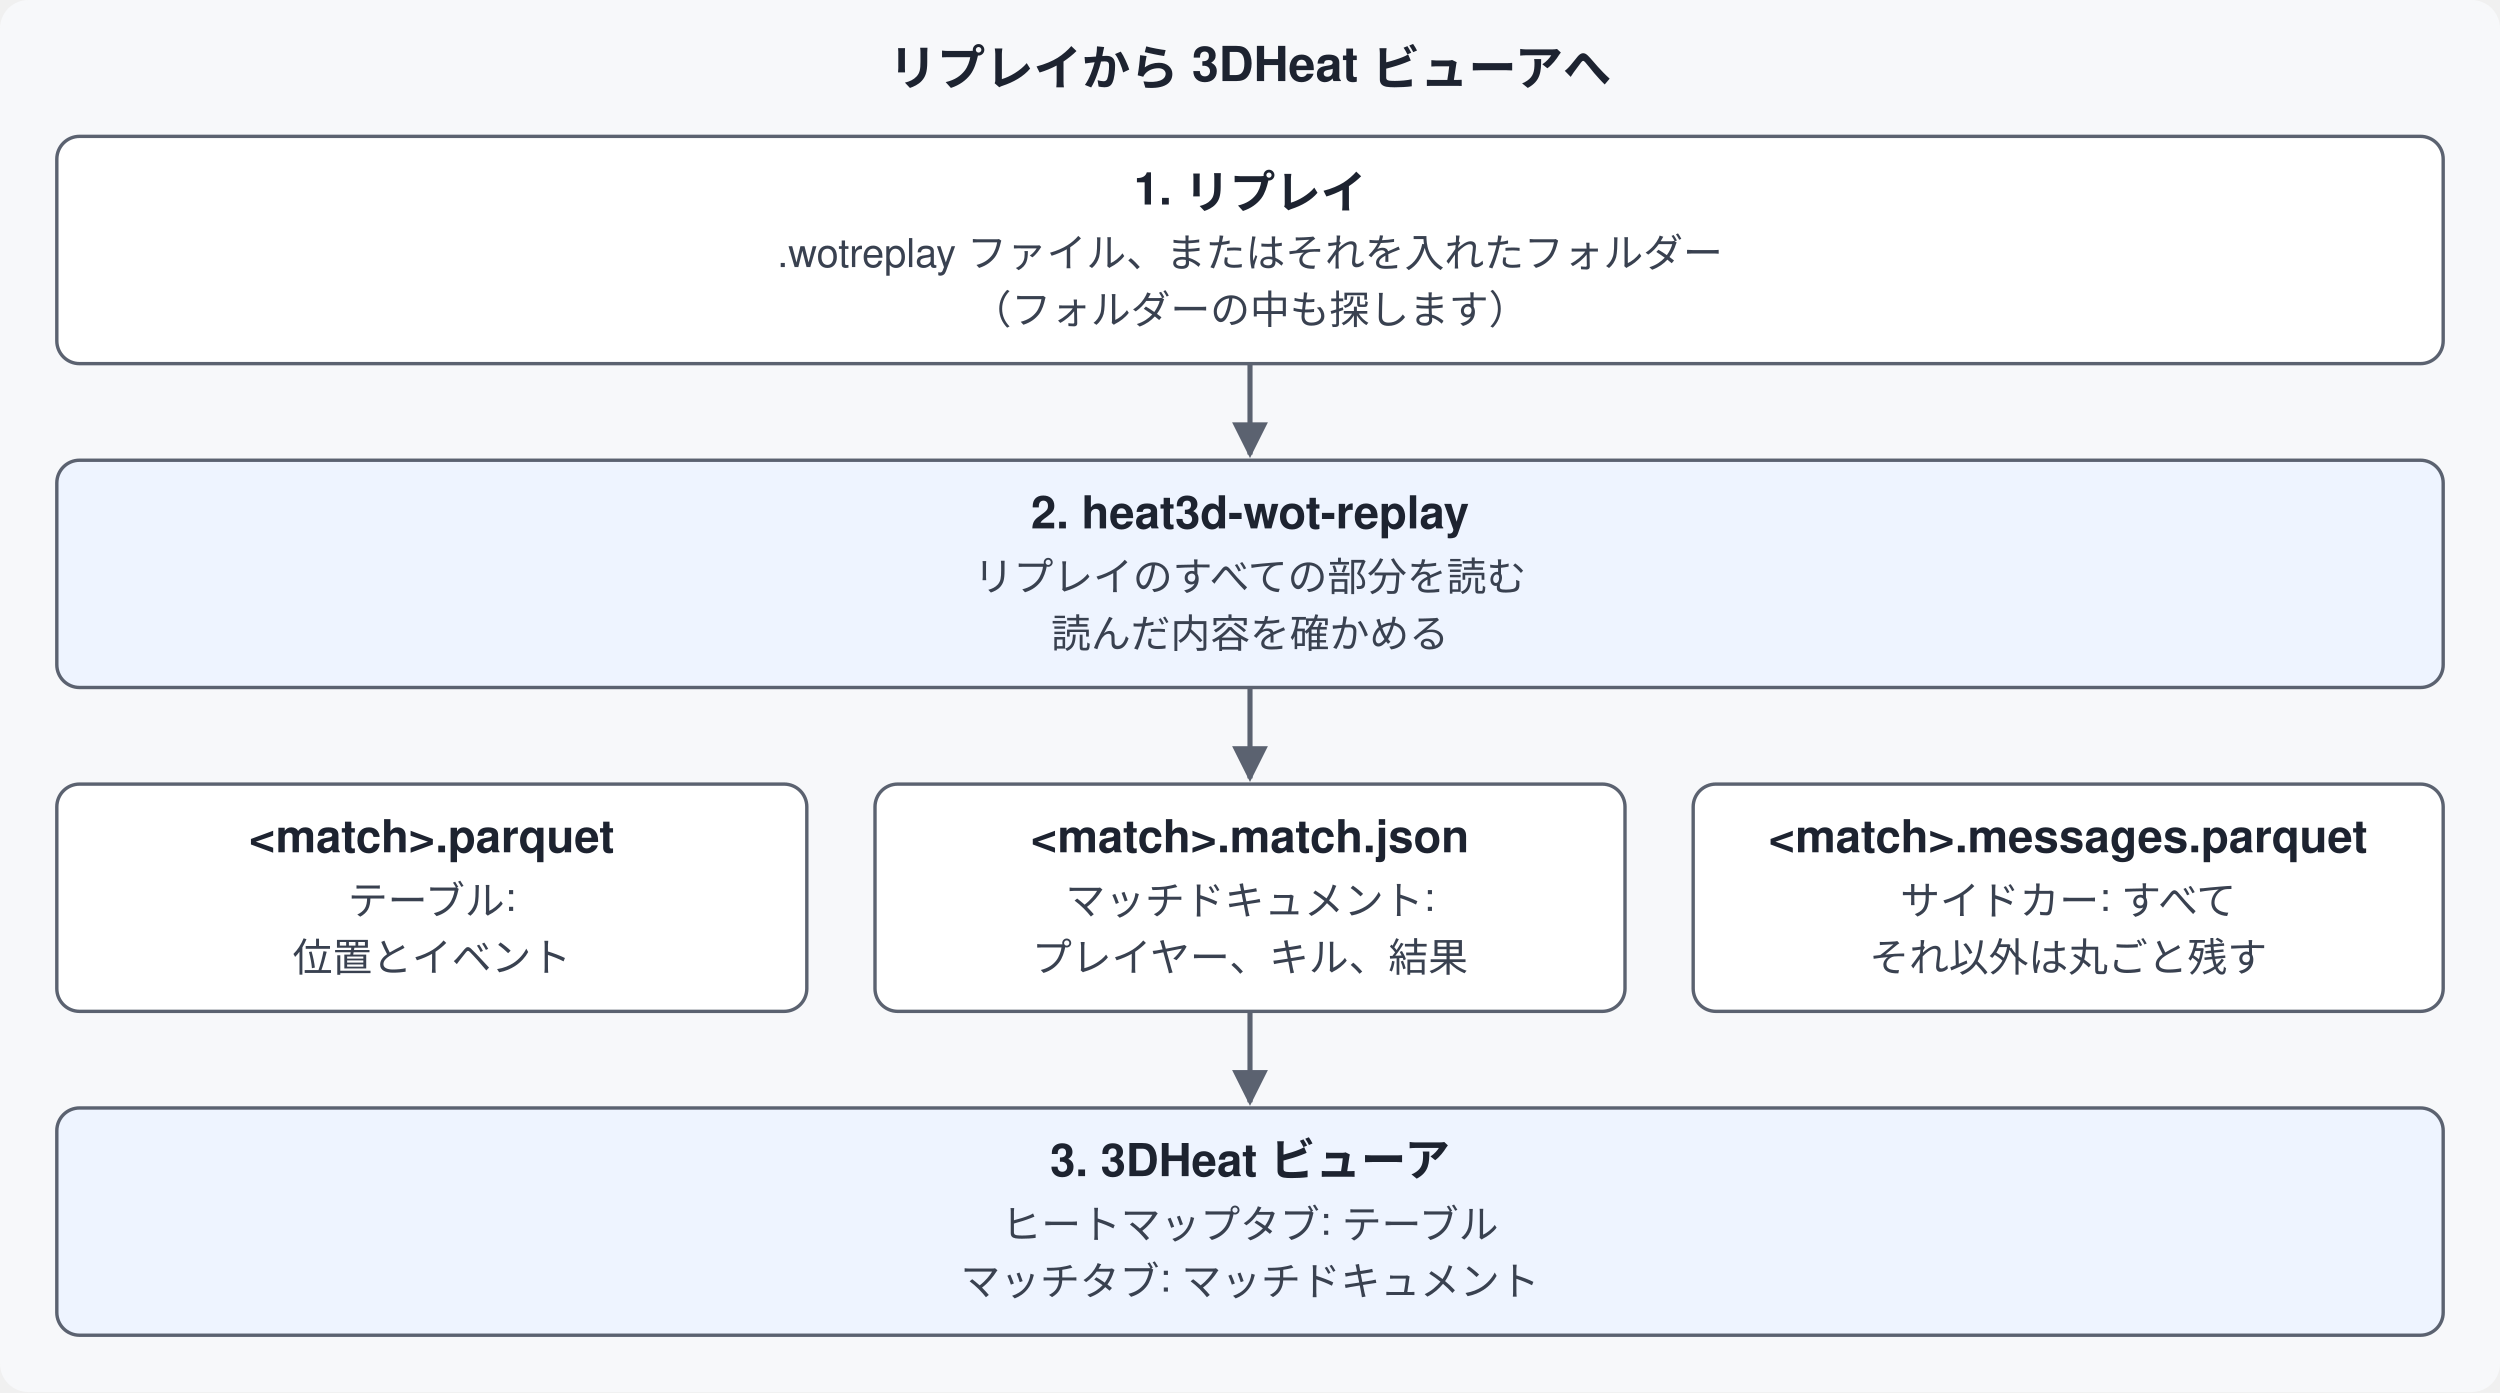
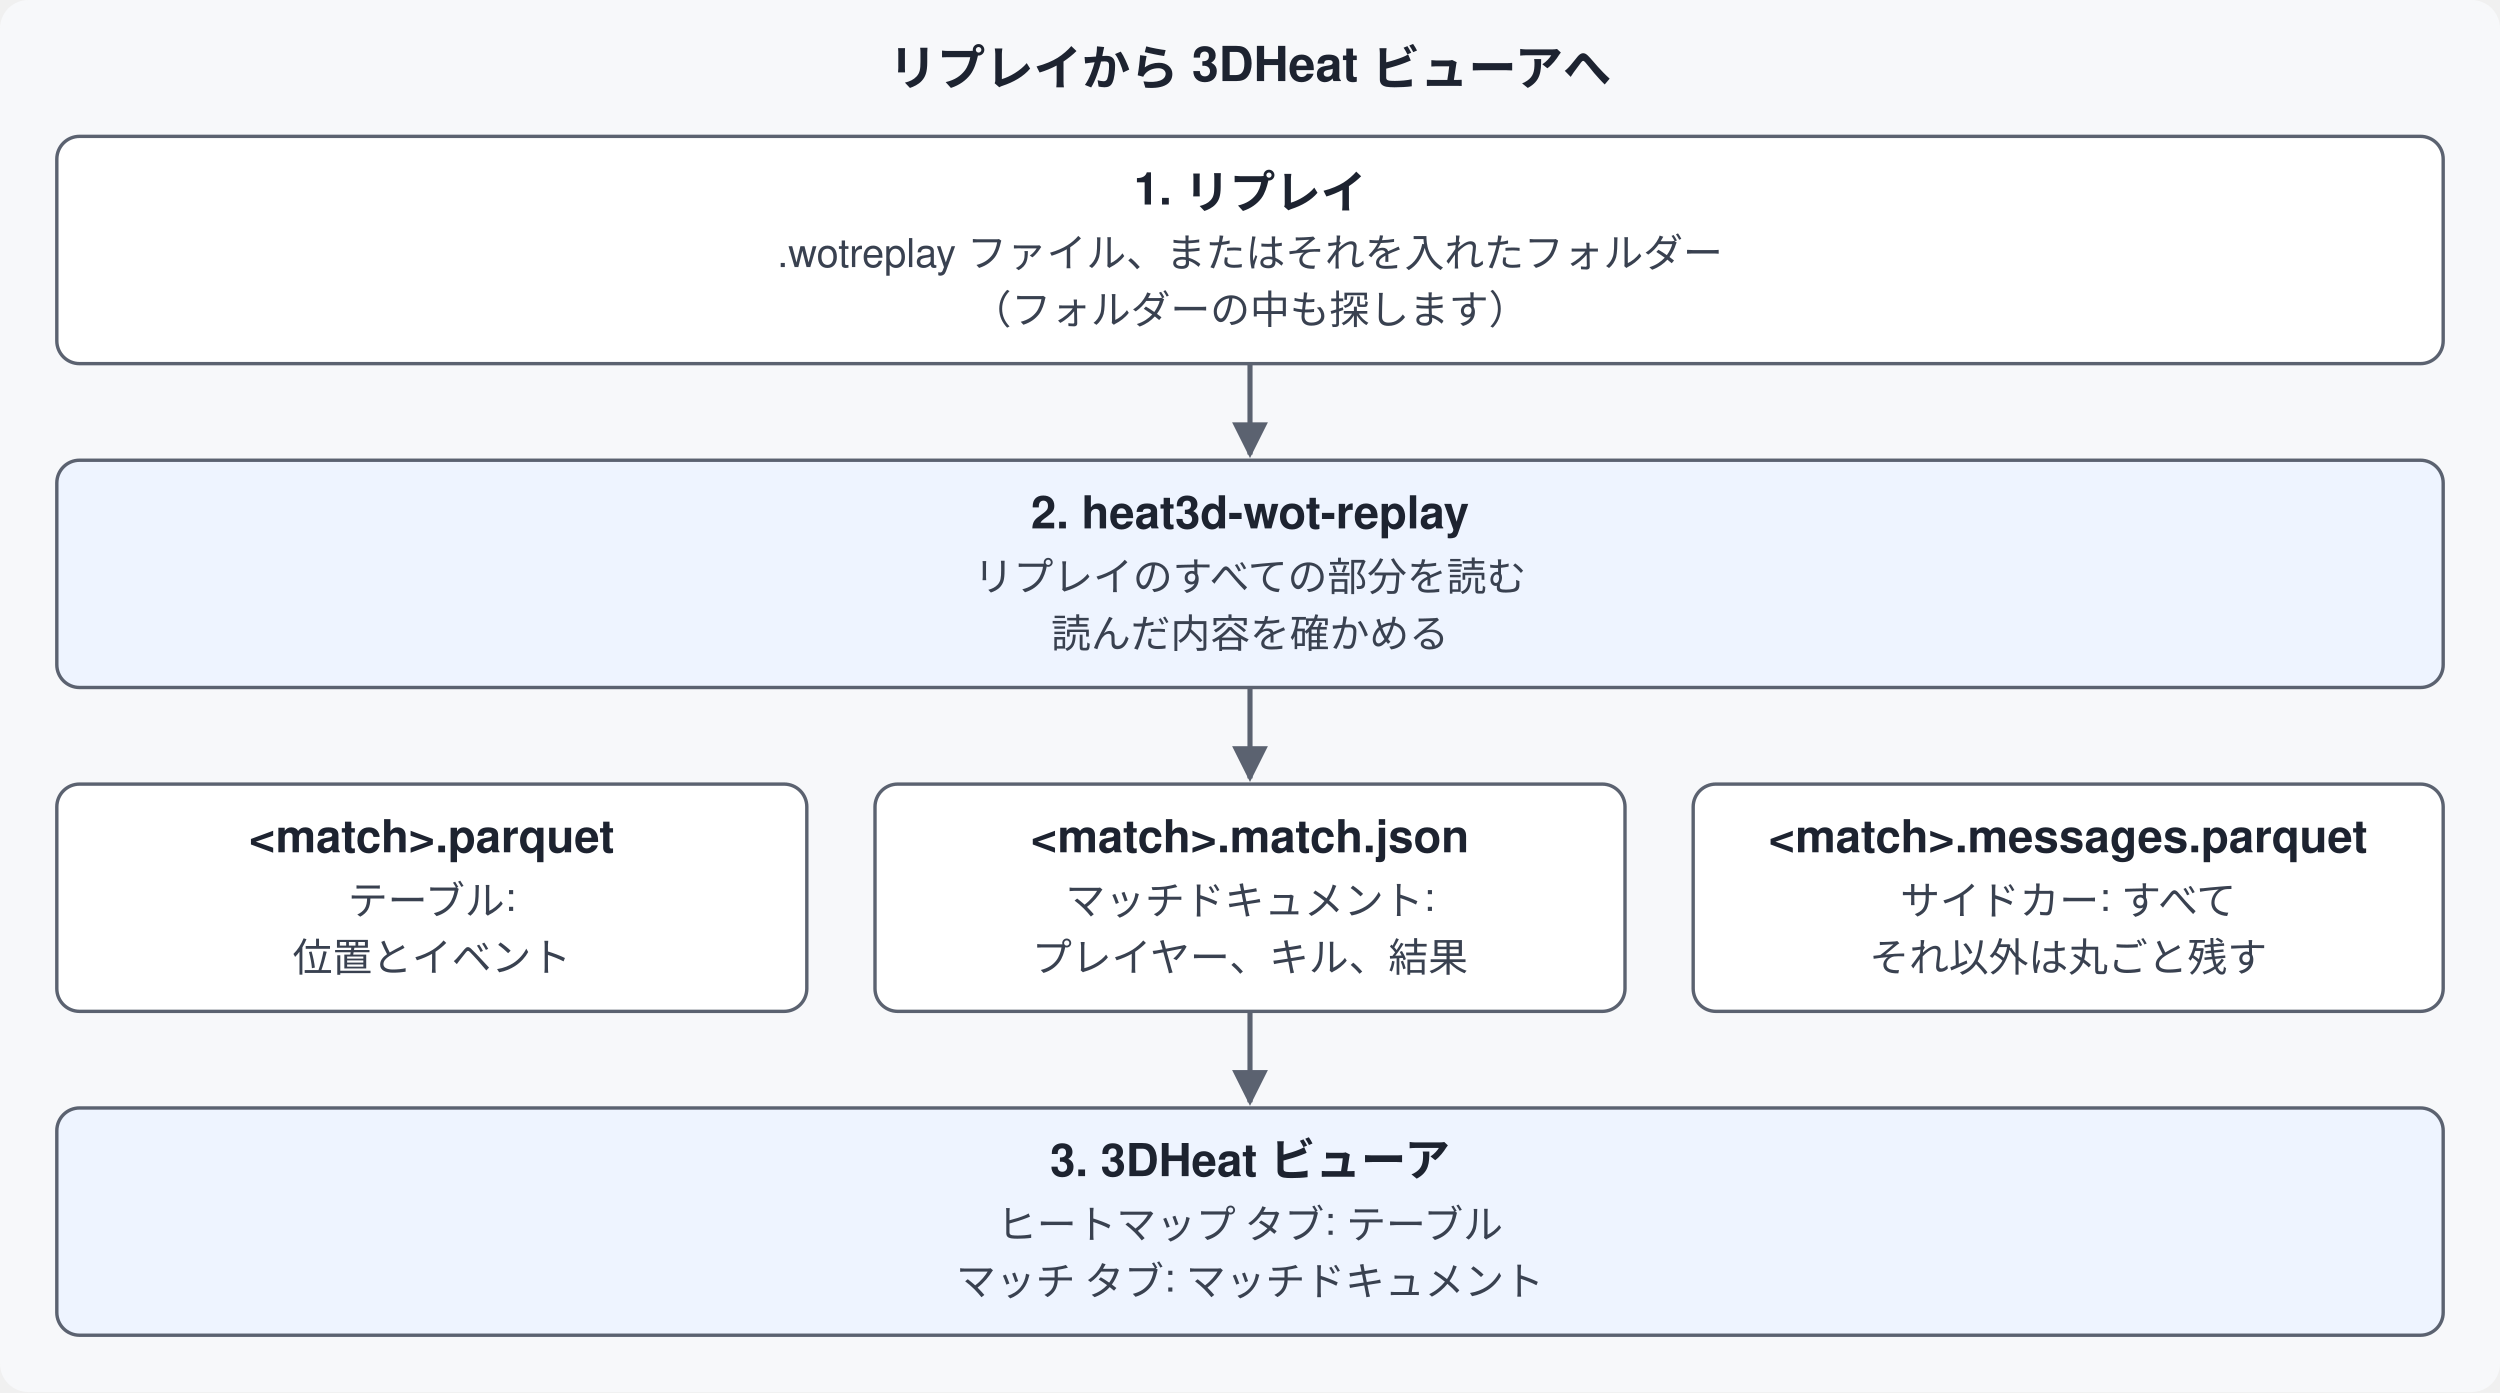
<svg xmlns="http://www.w3.org/2000/svg" width="880" height="490" viewBox="0 0 880 490" role="img" aria-label="From a replay to the 3DHeat viewer">
  <defs>
    <marker id="a" viewBox="0 0 10 10" refX="9" refY="5" markerWidth="7" markerHeight="7" orient="auto">
      <path d="M0,0 L10,5 L0,10 z" fill="#5b6270" />
    </marker>
  </defs>
  <rect width="880" height="490" rx="10" fill="#f7f8fa" />
  <text x="440" y="30" font-family="Segoe UI,Helvetica,Arial,sans-serif" font-size="17" font-weight="600" text-anchor="middle" fill="#1d2330">リプレイから 3DHeat ビューアへ</text>
  <rect x="20" y="48" width="840" height="80" rx="8" fill="#ffffff" stroke="#5b6270" stroke-width="1.2" />
  <text x="440" y="72" font-family="Segoe UI,Helvetica,Arial,sans-serif" font-size="16" font-weight="600" text-anchor="middle" fill="#1d2330">1. リプレイ</text>
  <text x="440" y="94" font-family="Segoe UI,Helvetica,Arial,sans-serif" font-size="14" text-anchor="middle" fill="#394150">.wotreplay ファイル、またはそれを入れたフォルダー</text>
  <text x="440" y="114" font-family="Segoe UI,Helvetica,Arial,sans-serif" font-size="14" text-anchor="middle" fill="#394150">（フォルダーの中も探します）</text>
  <line x1="440" y1="128" x2="440" y2="160" stroke="#5b6270" stroke-width="1.8" marker-end="url(#a)" />
  <rect x="20" y="162" width="840" height="80" rx="8" fill="#eef4ff" stroke="#5b6270" stroke-width="1.2" />
  <text x="440" y="186" font-family="Segoe UI,Helvetica,Arial,sans-serif" font-size="16" font-weight="600" text-anchor="middle" fill="#1d2330">2. heat3d-wot-replay</text>
  <text x="440" y="208" font-family="Segoe UI,Helvetica,Arial,sans-serif" font-size="14" text-anchor="middle" fill="#394150">リプレイのすべての部分を読む</text>
  <text x="440" y="228" font-family="Segoe UI,Helvetica,Arial,sans-serif" font-size="14" text-anchor="middle" fill="#394150">読んだ内容を確かめる</text>
  <line x1="440" y1="242" x2="440" y2="274" stroke="#5b6270" stroke-width="1.8" marker-end="url(#a)" />
  <rect x="20" y="276" width="264" height="80" rx="8" fill="#ffffff" stroke="#5b6270" stroke-width="1.2" />
  <text x="152" y="300" font-family="Segoe UI,Helvetica,Arial,sans-serif" font-size="16" font-weight="600" text-anchor="middle" fill="#1d2330">&lt;match&gt;.parquet</text>
  <text x="152" y="322" font-family="Segoe UI,Helvetica,Arial,sans-serif" font-size="14" text-anchor="middle" fill="#394150">テーブル:</text>
  <text x="152" y="342" font-family="Segoe UI,Helvetica,Arial,sans-serif" font-size="14" text-anchor="middle" fill="#394150">位置とイベント</text>
  <rect x="308" y="276" width="264" height="80" rx="8" fill="#ffffff" stroke="#5b6270" stroke-width="1.2" />
  <text x="440" y="300" font-family="Segoe UI,Helvetica,Arial,sans-serif" font-size="16" font-weight="600" text-anchor="middle" fill="#1d2330">&lt;match&gt;.match.json</text>
  <text x="440" y="322" font-family="Segoe UI,Helvetica,Arial,sans-serif" font-size="14" text-anchor="middle" fill="#394150">マッチドキュメント:</text>
  <text x="440" y="342" font-family="Segoe UI,Helvetica,Arial,sans-serif" font-size="14" text-anchor="middle" fill="#394150">プレイヤー、キル、結果</text>
  <rect x="596" y="276" width="264" height="80" rx="8" fill="#ffffff" stroke="#5b6270" stroke-width="1.2" />
  <text x="728" y="300" font-family="Segoe UI,Helvetica,Arial,sans-serif" font-size="16" font-weight="600" text-anchor="middle" fill="#1d2330">&lt;match&gt;.messages.parquet</text>
  <text x="728" y="322" font-family="Segoe UI,Helvetica,Arial,sans-serif" font-size="14" text-anchor="middle" fill="#394150">サイドカー: すべて</text>
  <text x="728" y="342" font-family="Segoe UI,Helvetica,Arial,sans-serif" font-size="14" text-anchor="middle" fill="#394150">それ以外は丸ごと残す</text>
  <line x1="440" y1="356" x2="440" y2="388" stroke="#5b6270" stroke-width="1.8" marker-end="url(#a)" />
  <rect x="20" y="390" width="840" height="80" rx="8" fill="#eef4ff" stroke="#5b6270" stroke-width="1.2" />
  <text x="440" y="414" font-family="Segoe UI,Helvetica,Arial,sans-serif" font-size="16" font-weight="600" text-anchor="middle" fill="#1d2330">3. 3DHeat ビューア</text>
-   <text x="440" y="436" font-family="Segoe UI,Helvetica,Arial,sans-serif" font-size="14" text-anchor="middle" fill="#394150">ヒートマップタブ: テーブル</text>
-   <text x="440" y="456" font-family="Segoe UI,Helvetica,Arial,sans-serif" font-size="14" text-anchor="middle" fill="#394150">マッチタブ: マッチドキュメント</text>
+   <text x="440" y="436" font-family="Segoe UI,Helvetica,Arial,sans-serif" font-size="14" text-anchor="middle" fill="#394150">ヒートマップ タブ: テーブル</text>
+   <text x="440" y="456" font-family="Segoe UI,Helvetica,Arial,sans-serif" font-size="14" text-anchor="middle" fill="#394150">マッチ タブ: マッチドキュメント</text>
</svg>
